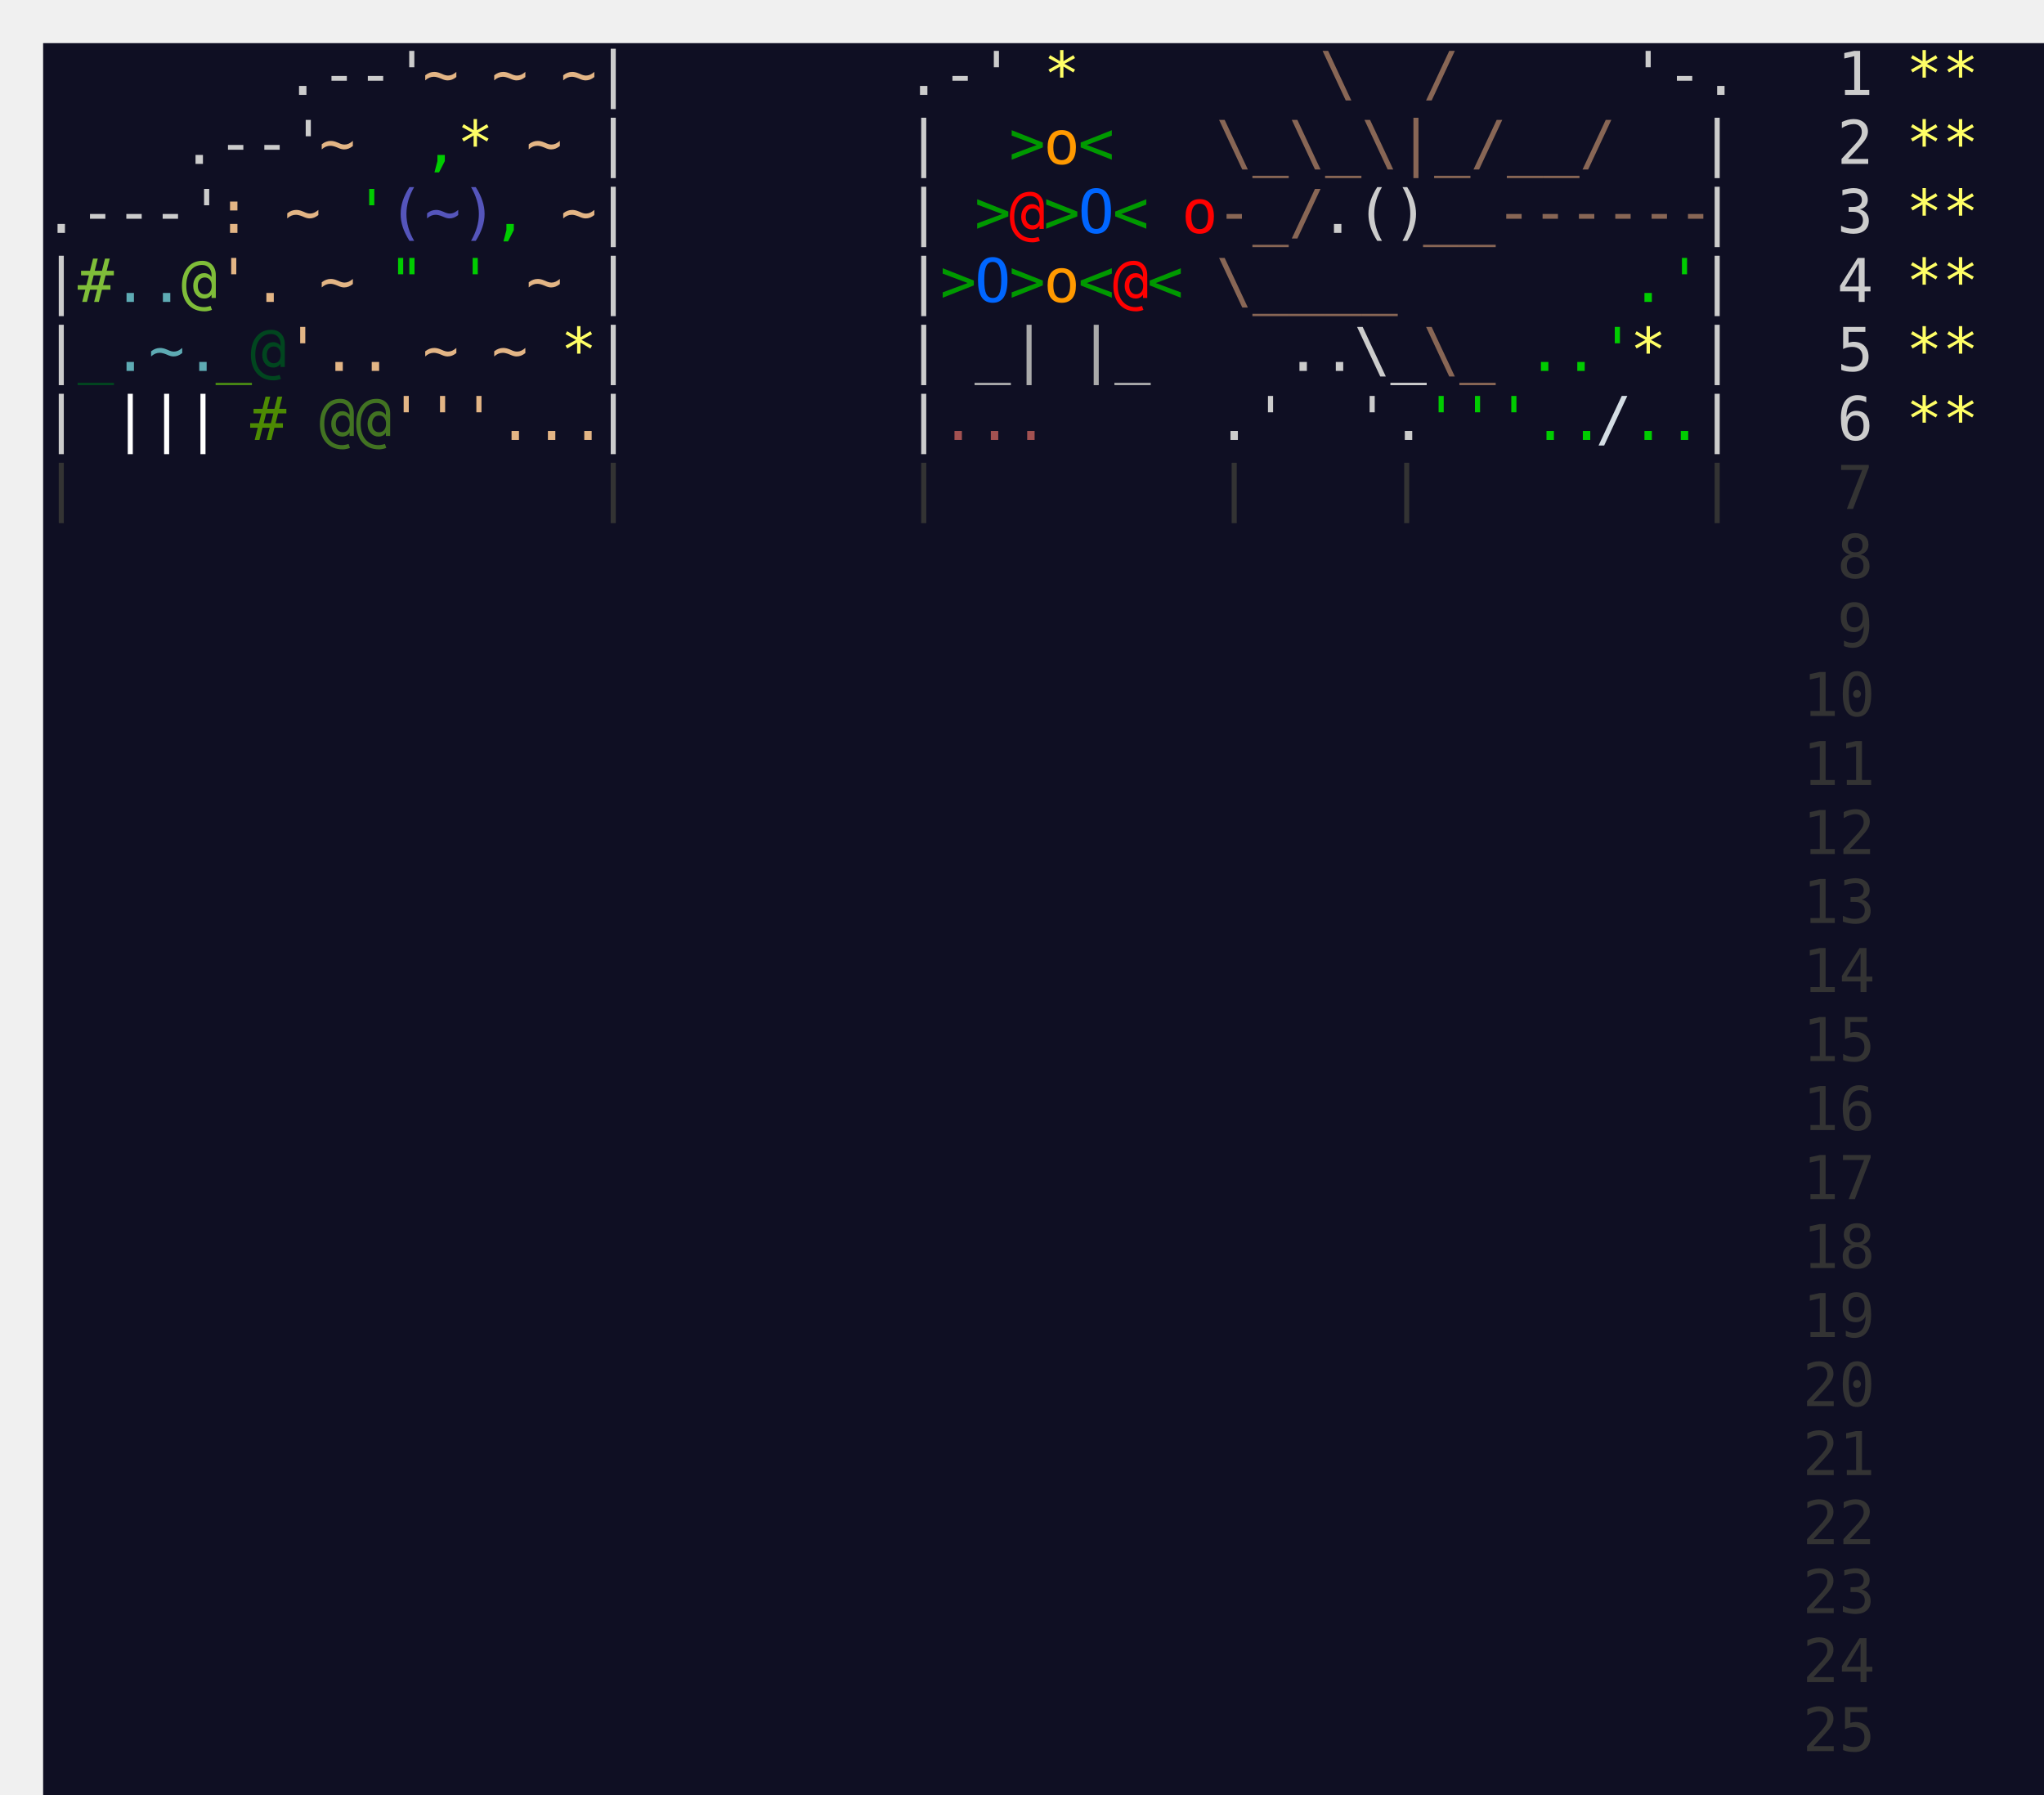
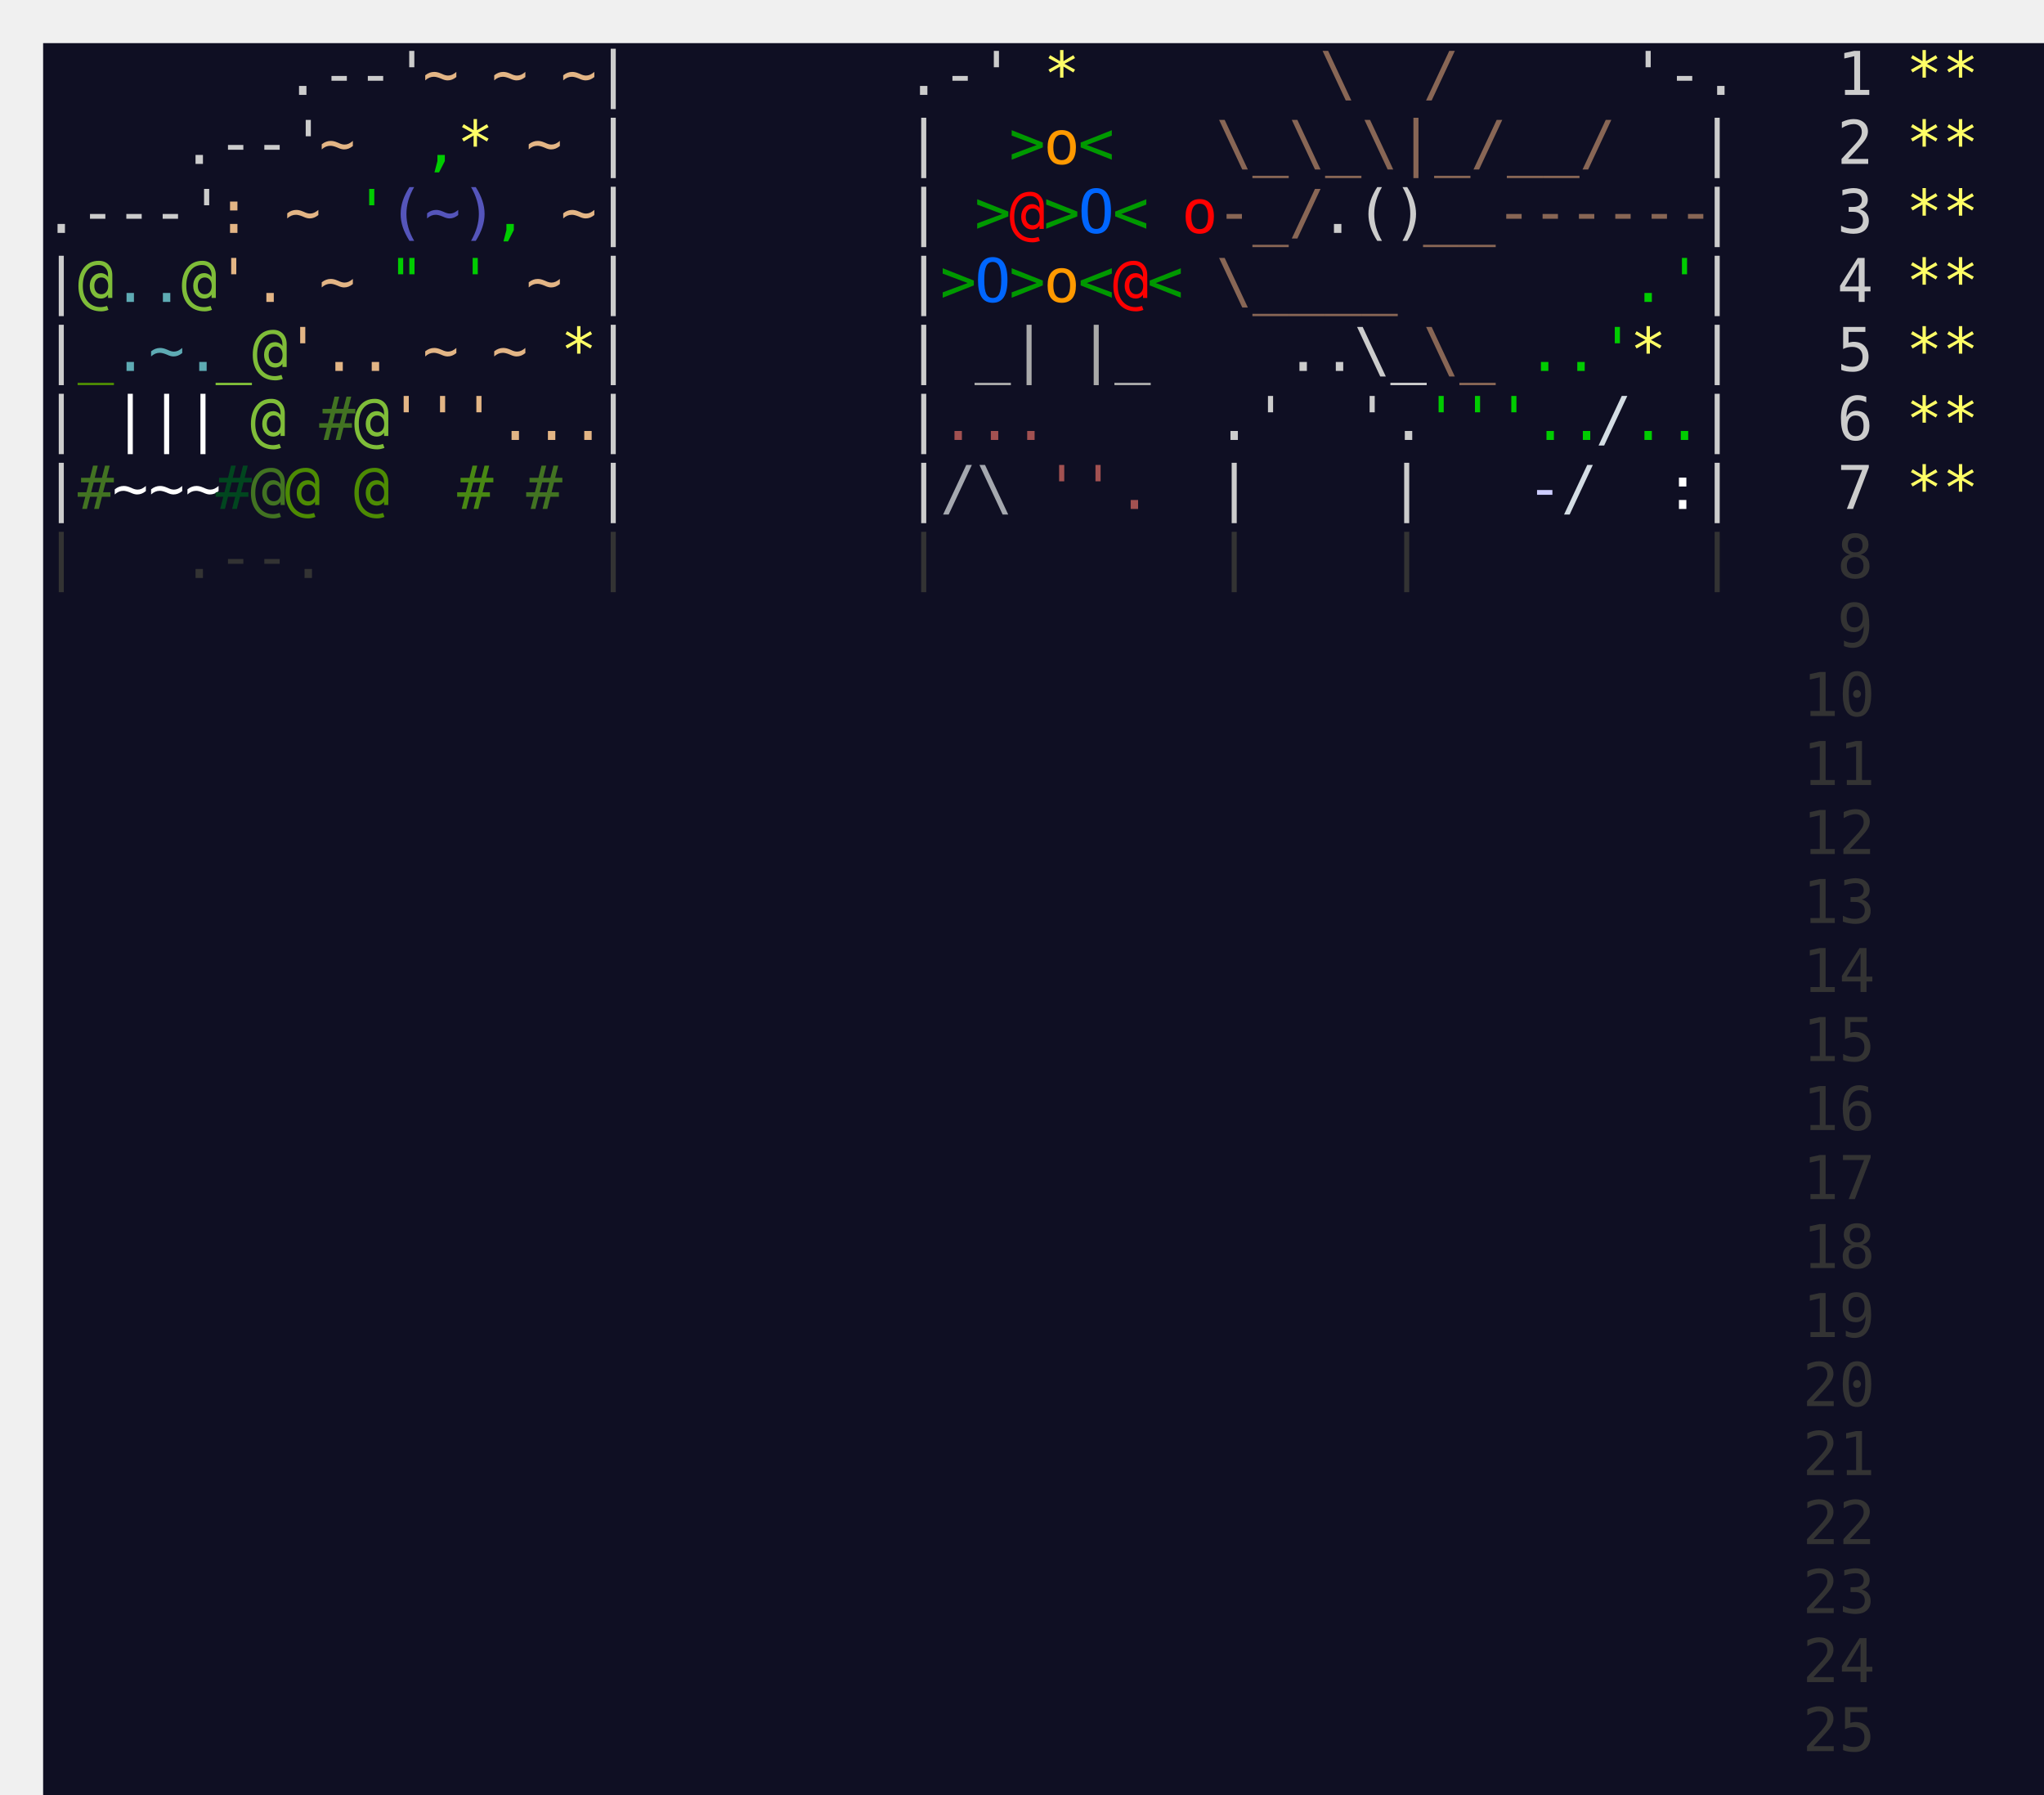
<svg xmlns="http://www.w3.org/2000/svg" viewBox="-10 -10 474 416" width="474" height="416">
  <style>
        text {
            font-family: 'Source Code Pro', monospace;
            font-size: 14px;
            white-space: pre;
        }
        svg {
            background: #0f0f23;
        }
    </style>
  <rect width="100%" height="100%" fill="#0f0f23" />
  <text x="56" y="12" fill="#ccc">.--'</text>
  <text x="88" y="12" fill="#e3b585">~</text>
  <text x="104" y="12" fill="#e3b585">~</text>
  <text x="120" y="12" fill="#e3b585">~</text>
  <text x="128" y="12" fill="#ccc">|</text>
  <text x="200" y="12" fill="#ccc">.-'</text>
  <text x="232" y="12" fill="#ffff66">*</text>
  <text x="296" y="12" fill="#886655">\</text>
  <text x="320" y="12" fill="#886655">/</text>
  <text x="368" y="12" fill="#ccc">'-.</text>
  <text x="416" y="12" fill="#ccc">1</text>
  <text x="432" y="12" fill="#ffff66">**</text>
  <text x="32" y="28" fill="#ccc">.--'</text>
  <text x="64" y="28" fill="#e3b585">~</text>
  <text x="88" y="28" fill="#00cc00">,</text>
  <text x="96" y="28" fill="#ffff66">*</text>
  <text x="112" y="28" fill="#e3b585">~</text>
  <text x="128" y="28" fill="#ccc">|</text>
  <text x="200" y="28" fill="#ccc">|</text>
  <text x="224" y="28" fill="#009900">&gt;</text>
  <text x="232" y="28" fill="#ff9900">o</text>
  <text x="240" y="28" fill="#009900">&lt;</text>
  <text x="272" y="28" fill="#886655">\_\_\|_/__/</text>
  <text x="384" y="28" fill="#ccc">|</text>
  <text x="416" y="28" fill="#ccc">2</text>
  <text x="432" y="28" fill="#ffff66">**</text>
  <text x="0" y="44" fill="#ccc">.---'</text>
  <text x="40" y="44" fill="#e3b585">:</text>
  <text x="56" y="44" fill="#e3b585">~</text>
  <text x="72" y="44" fill="#00cc00">'</text>
  <text x="80" y="44" fill="#5555bb">(~)</text>
  <text x="104" y="44" fill="#00cc00">,</text>
  <text x="120" y="44" fill="#e3b585">~</text>
  <text x="128" y="44" fill="#ccc">|</text>
  <text x="200" y="44" fill="#ccc">|</text>
  <text x="216" y="44" fill="#009900">&gt;</text>
  <text x="224" y="44" fill="#ff0000">@</text>
  <text x="232" y="44" fill="#009900">&gt;</text>
  <text x="240" y="44" fill="#0066ff">O</text>
  <text x="248" y="44" fill="#009900">&lt;</text>
  <text x="264" y="44" fill="#ff0000">o</text>
  <text x="272" y="44" fill="#886655">-_/</text>
  <text x="296" y="44" fill="#cccccc">.()</text>
  <text x="320" y="44" fill="#886655">__------</text>
  <text x="384" y="44" fill="#ccc">|</text>
  <text x="416" y="44" fill="#ccc">3</text>
  <text x="432" y="44" fill="#ffff66">**</text>
  <text x="0" y="60" fill="#ccc">|</text>
-   <text x="8" y="60" fill="#7fbd39">#</text>
+   <text x="8" y="60" fill="#7fbd39">@</text>
  <text x="16" y="60" fill="#5eabb4">..</text>
  <text x="32" y="60" fill="#7fbd39">@</text>
  <text x="40" y="60" fill="#e3b585">'.</text>
  <text x="64" y="60" fill="#e3b585">~</text>
  <text x="80" y="60" fill="#00cc00">"</text>
  <text x="96" y="60" fill="#00cc00">'</text>
  <text x="112" y="60" fill="#e3b585">~</text>
  <text x="128" y="60" fill="#ccc">|</text>
  <text x="200" y="60" fill="#ccc">|</text>
  <text x="208" y="60" fill="#009900">&gt;</text>
  <text x="216" y="60" fill="#0066ff">O</text>
  <text x="224" y="60" fill="#009900">&gt;</text>
  <text x="232" y="60" fill="#ff9900">o</text>
  <text x="240" y="60" fill="#009900">&lt;</text>
  <text x="248" y="60" fill="#ff0000">@</text>
  <text x="256" y="60" fill="#009900">&lt;</text>
  <text x="272" y="60" fill="#886655">\____</text>
  <text x="368" y="60" fill="#00cc00">.'</text>
  <text x="384" y="60" fill="#ccc">|</text>
  <text x="416" y="60" fill="#ccc">4</text>
  <text x="432" y="60" fill="#ffff66">**</text>
  <text x="0" y="76" fill="#ccc">|</text>
-   <text x="8" y="76" fill="#01461f">_</text>
+   <text x="8" y="76" fill="#4d8b03">_</text>
  <text x="16" y="76" fill="#5eabb4">.~.</text>
-   <text x="40" y="76" fill="#488813">_</text>
-   <text x="48" y="76" fill="#01461f">@</text>
+   <text x="40" y="76" fill="#7fbd39">_@</text>
  <text x="56" y="76" fill="#e3b585">'..</text>
  <text x="88" y="76" fill="#e3b585">~</text>
  <text x="104" y="76" fill="#e3b585">~</text>
  <text x="120" y="76" fill="#ffff66">*</text>
  <text x="128" y="76" fill="#ccc">|</text>
  <text x="200" y="76" fill="#ccc">|</text>
  <text x="216" y="76" fill="#aaaaaa">_|</text>
  <text x="240" y="76" fill="#aaaaaa">|_</text>
  <text x="288" y="76" fill="#ccc">..</text>
  <text x="304" y="76" fill="#cccccc">\_</text>
  <text x="320" y="76" fill="#886655">\_</text>
  <text x="344" y="76" fill="#00cc00">..'</text>
  <text x="368" y="76" fill="#ffff66">*</text>
  <text x="384" y="76" fill="#ccc">|</text>
  <text x="416" y="76" fill="#ccc">5</text>
  <text x="432" y="76" fill="#ffff66">**</text>
  <text x="0" y="92" fill="#ccc">|</text>
  <text x="16" y="92" fill="#ffffff">|||</text>
-   <text x="48" y="92" fill="#4d8b03">#</text>
-   <text x="64" y="92" fill="#427322">@@</text>
+   <text x="48" y="92" fill="#7fbd39">@</text>
+   <text x="64" y="92" fill="#427322">#</text>
+   <text x="72" y="92" fill="#7fbd39">@</text>
  <text x="80" y="92" fill="#e3b585">'''...</text>
  <text x="128" y="92" fill="#ccc">|</text>
  <text x="200" y="92" fill="#ccc">|</text>
  <text x="208" y="92" fill="#a25151">...</text>
  <text x="272" y="92" fill="#ccc">.'</text>
  <text x="304" y="92" fill="#ccc">'.</text>
  <text x="320" y="92" fill="#00cc00">'''..</text>
  <text x="360" y="92" fill="#d4dde4">/</text>
  <text x="368" y="92" fill="#00cc00">..</text>
  <text x="384" y="92" fill="#ccc">|</text>
  <text x="416" y="92" fill="#ccc">6</text>
  <text x="432" y="92" fill="#ffff66">**</text>
-   <text x="0" y="108" fill="#333333">|</text>
-   <text x="128" y="108" fill="#333333">|</text>
-   <text x="200" y="108" fill="#333333">|</text>
-   <text x="272" y="108" fill="#333333">|</text>
-   <text x="312" y="108" fill="#333333">|</text>
-   <text x="384" y="108" fill="#333333">|</text>
-   <text x="416" y="108" fill="#333333">7</text>
+   <text x="0" y="108" fill="#ccc">|</text>
+   <text x="8" y="108" fill="#427322">#</text>
+   <text x="16" y="108" fill="#ffffff">~~~</text>
+   <text x="40" y="108" fill="#01461f">#</text>
+   <text x="48" y="108" fill="#427322">@</text>
+   <text x="56" y="108" fill="#4d8b03">@</text>
+   <text x="72" y="108" fill="#4d8b03">@</text>
+   <text x="96" y="108" fill="#488813">#</text>
+   <text x="112" y="108" fill="#427322">#</text>
+   <text x="128" y="108" fill="#ccc">|</text>
+   <text x="200" y="108" fill="#ccc">|</text>
+   <text x="208" y="108" fill="#a5a8af">/\</text>
+   <text x="232" y="108" fill="#a25151">''.</text>
+   <text x="272" y="108" fill="#ccc">|</text>
+   <text x="312" y="108" fill="#ccc">|</text>
+   <text x="344" y="108" fill="#ccccff">-</text>
+   <text x="352" y="108" fill="#d4dde4">/</text>
+   <text x="376" y="108" fill="#ffffff">:</text>
+   <text x="384" y="108" fill="#ccc">|</text>
+   <text x="416" y="108" fill="#ccc">7</text>
+   <text x="432" y="108" fill="#ffff66">**</text>
+   <text x="0" y="124" fill="#333333">|</text>
+   <text x="32" y="124" fill="#333333">.--.</text>
+   <text x="128" y="124" fill="#333333">|</text>
+   <text x="200" y="124" fill="#333333">|</text>
+   <text x="272" y="124" fill="#333333">|</text>
+   <text x="312" y="124" fill="#333333">|</text>
+   <text x="384" y="124" fill="#333333">|</text>
  <text x="416" y="124" fill="#333333">8</text>
  <text x="416" y="140" fill="#333333">9</text>
  <text x="408" y="156" fill="#333333">10</text>
  <text x="408" y="172" fill="#333333">11</text>
  <text x="408" y="188" fill="#333333">12</text>
  <text x="408" y="204" fill="#333333">13</text>
  <text x="408" y="220" fill="#333333">14</text>
  <text x="408" y="236" fill="#333333">15</text>
  <text x="408" y="252" fill="#333333">16</text>
  <text x="408" y="268" fill="#333333">17</text>
  <text x="408" y="284" fill="#333333">18</text>
  <text x="408" y="300" fill="#333333">19</text>
  <text x="408" y="316" fill="#333333">20</text>
  <text x="408" y="332" fill="#333333">21</text>
  <text x="408" y="348" fill="#333333">22</text>
  <text x="408" y="364" fill="#333333">23</text>
  <text x="408" y="380" fill="#333333">24</text>
  <text x="408" y="396" fill="#333333">25</text>
</svg>
